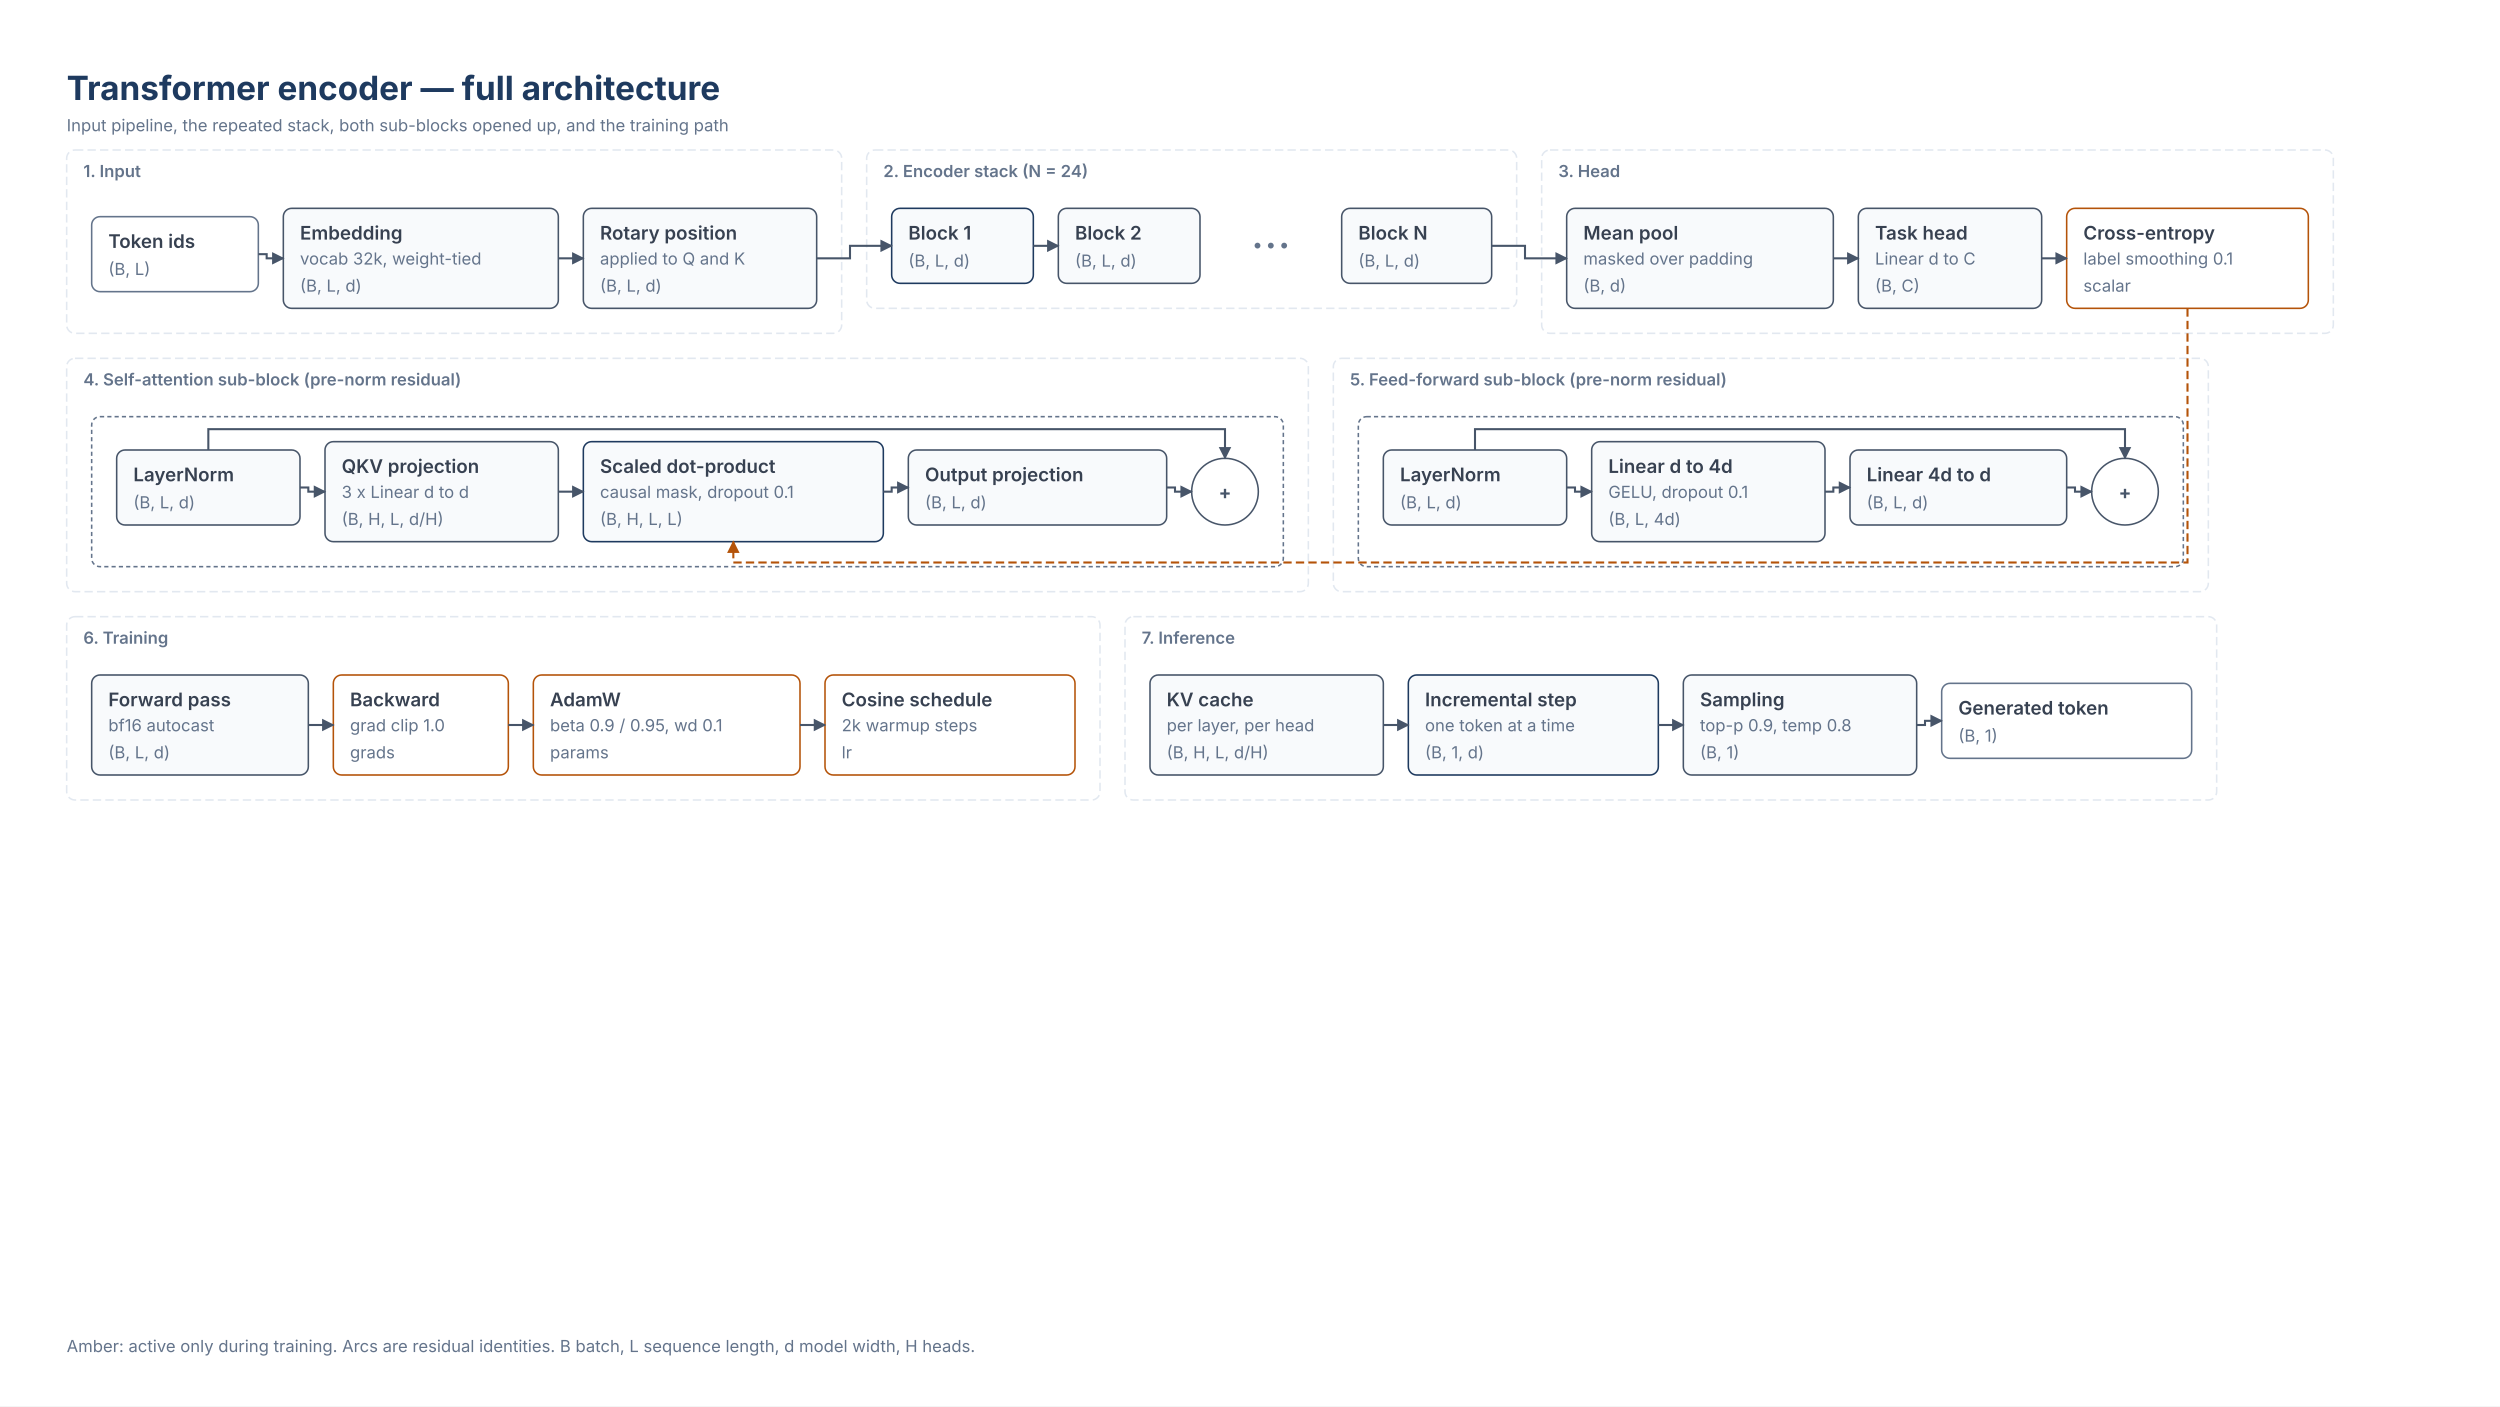
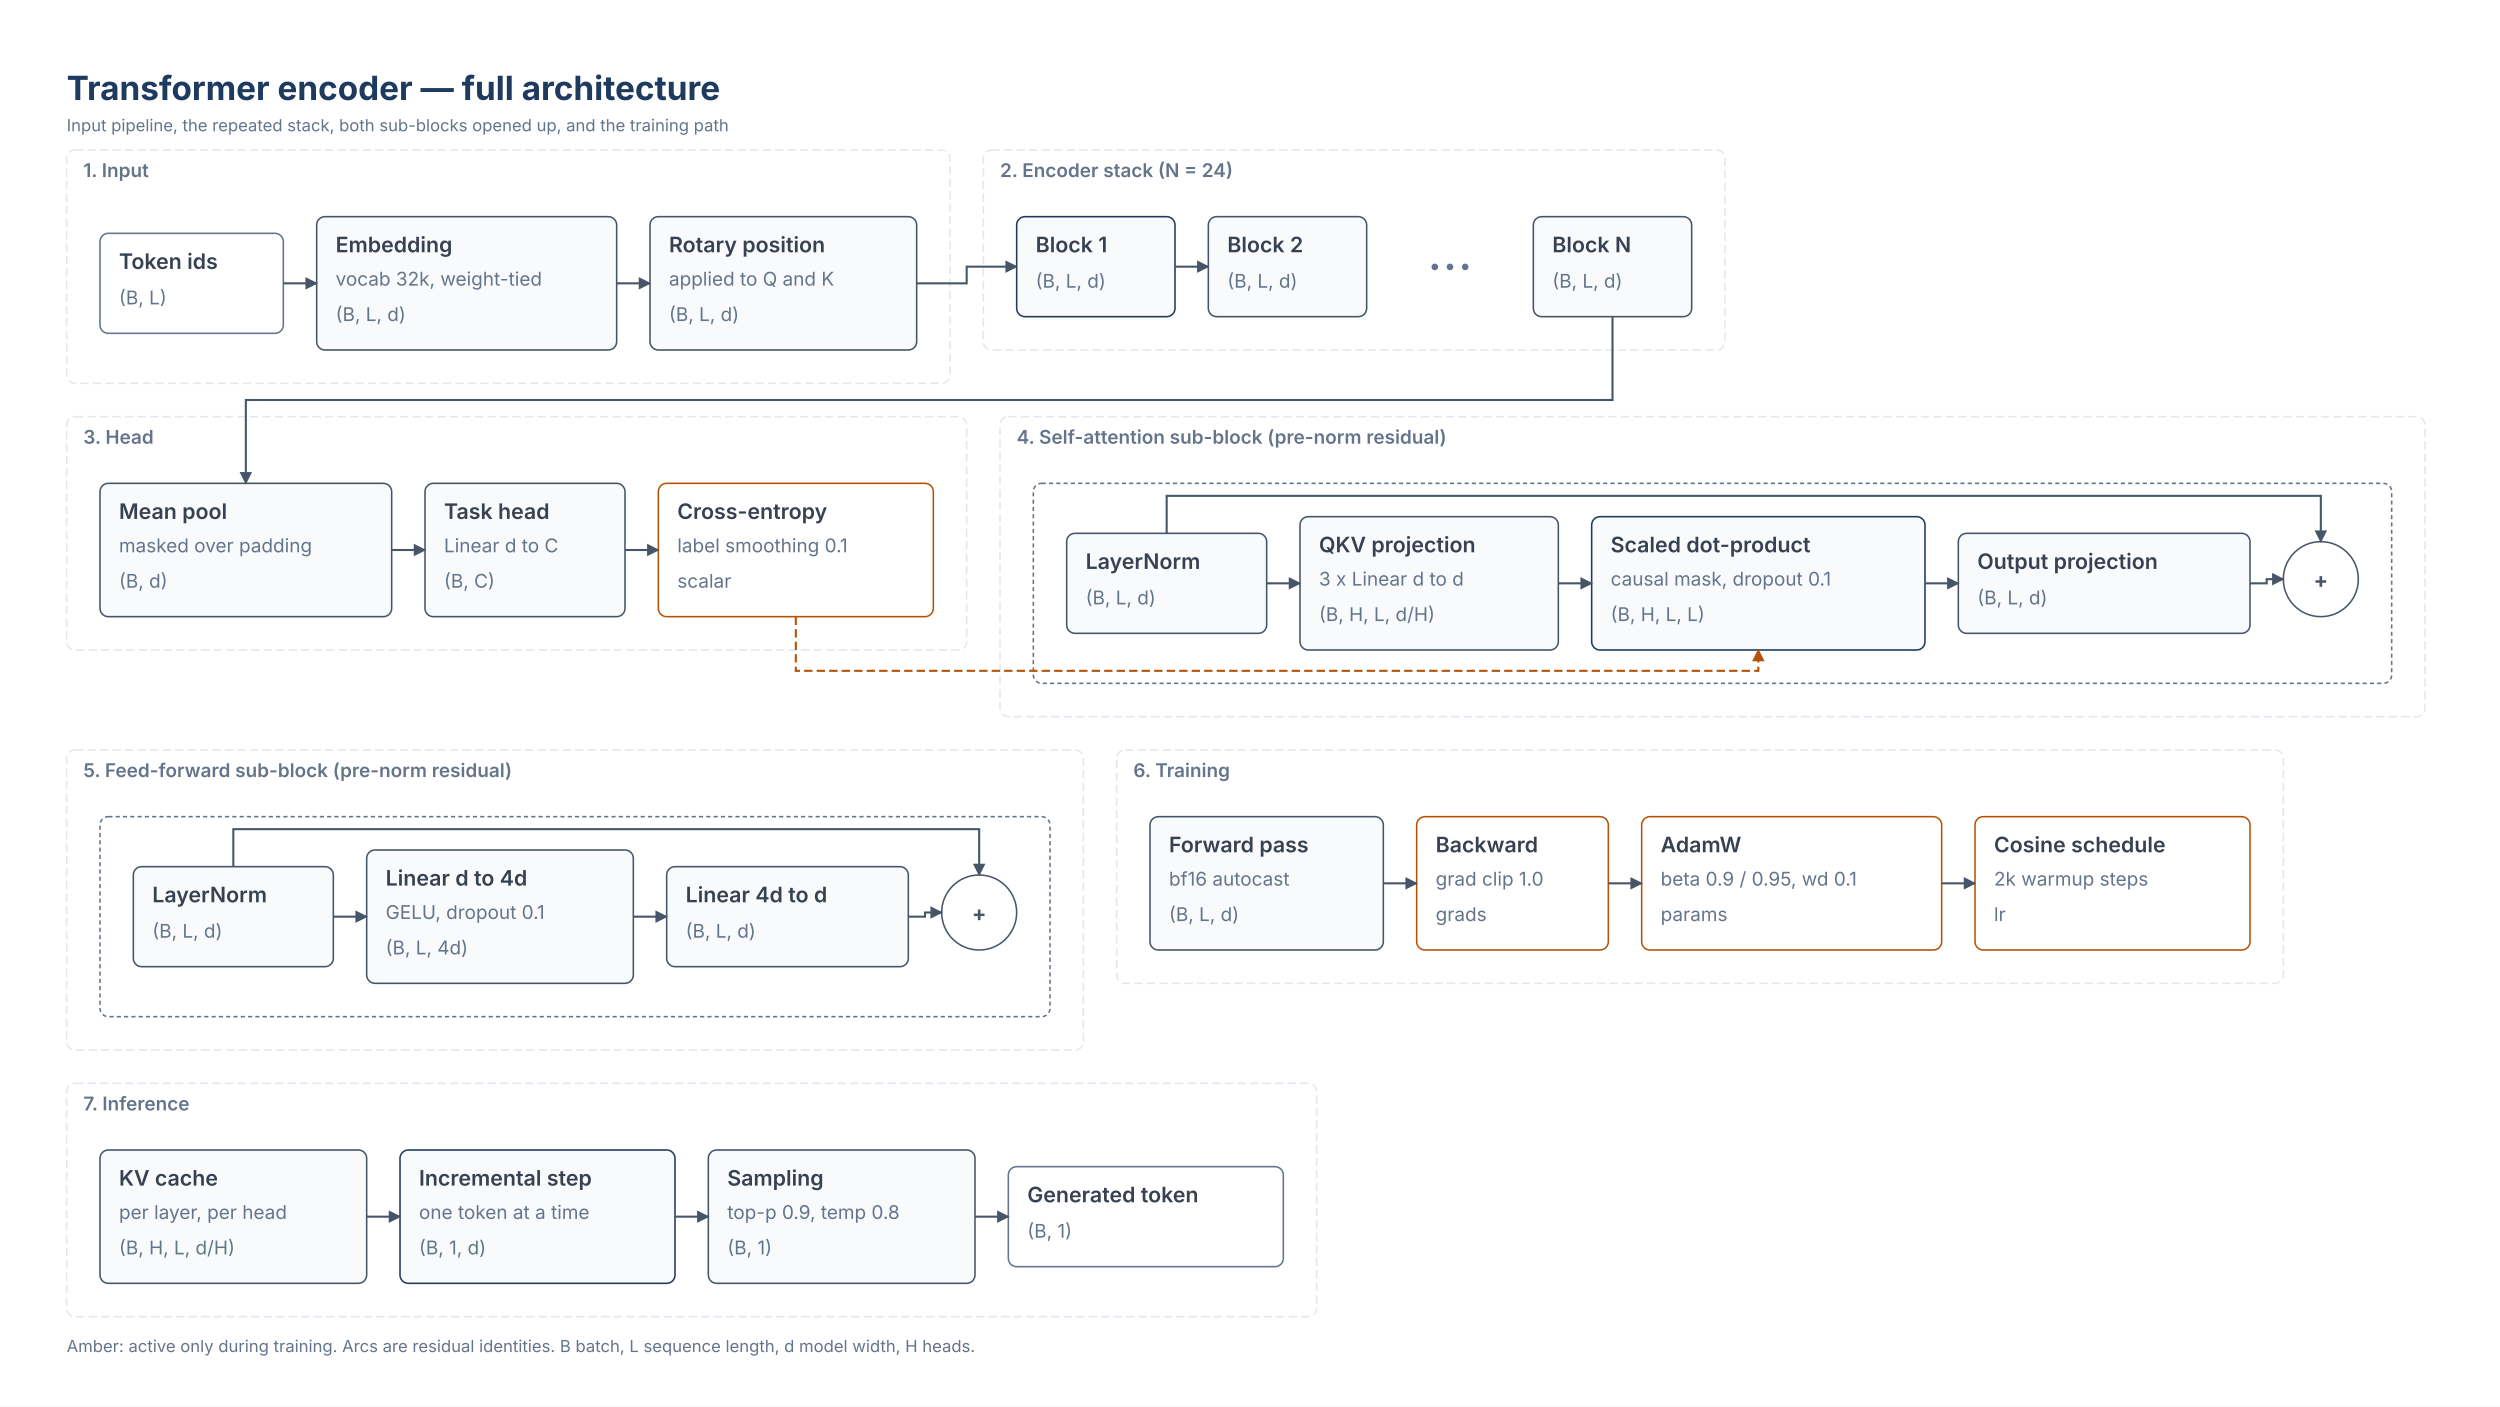
<svg xmlns="http://www.w3.org/2000/svg" viewBox="0 0 2400 1350" font-family="Inter, 'DejaVu Sans', 'Liberation Sans', Arial, sans-serif">
  <rect x="0" y="0" width="2400" height="1350" fill="#ffffff" />
  <text x="64" y="96" font-size="32" font-weight="700" fill="#1e3a5f">Transformer encoder — full architecture</text>
  <text x="64" y="126" font-size="16" fill="#64748b">Input pipeline, the repeated stack, both sub-blocks opened up, and the training path</text>
-   <rect x="64" y="144" width="744" height="176" rx="8" fill="none" stroke="#e2e8f0" stroke-width="1.5" stroke-dasharray="8 4" />
-   <text x="80" y="170" font-size="16" font-weight="600" fill="#64748b">1. Input</text>
+   <rect x="64" y="144" width="848" height="224" rx="8" fill="none" stroke="#e2e8f0" stroke-width="1.5" stroke-dasharray="8 4" />
+   <text x="80" y="170" font-size="18.2" font-weight="600" fill="#64748b">1. Input</text>
  <g data-pptx-role="group" data-node-id="in-tok">
-     <rect x="88" y="208" width="160" height="72" rx="8" fill="#ffffff" stroke="#64748b" stroke-width="1.5" />
-     <text x="104" y="238" font-size="18" font-weight="600" fill="#374151">Token ids</text>
-     <text x="104" y="264" font-size="16" fill="#64748b">(B, L)</text>
+     <rect x="96" y="224" width="176" height="96" rx="8" fill="#ffffff" stroke="#64748b" stroke-width="1.5" />
+     <text x="114.2" y="258.2" font-size="20.5" font-weight="600" fill="#374151">Token ids</text>
+     <text x="114.2" y="292.2" font-size="18.2" fill="#64748b">(B, L)</text>
  </g>
  <g data-pptx-role="group" data-node-id="in-emb">
-     <rect x="272" y="200" width="264" height="96" rx="8" fill="#f8fafc" stroke="#475569" stroke-width="1.5" />
-     <text x="288" y="230" font-size="18" font-weight="600" fill="#374151">Embedding</text>
-     <text x="288" y="254" font-size="16" font-weight="400" fill="#64748b">vocab 32k, weight-tied</text>
-     <text x="288" y="280" font-size="16" fill="#64748b">(B, L, d)</text>
+     <rect x="304" y="208" width="288" height="128" rx="8" fill="#f8fafc" stroke="#475569" stroke-width="1.5" />
+     <text x="322.2" y="242.2" font-size="20.5" font-weight="600" fill="#374151">Embedding</text>
+     <text x="322.2" y="274.2" font-size="18.2" font-weight="400" fill="#64748b">vocab 32k, weight-tied</text>
+     <text x="322.2" y="308.2" font-size="18.2" fill="#64748b">(B, L, d)</text>
  </g>
  <g data-pptx-role="group" data-node-id="in-pos">
-     <rect x="560" y="200" width="224" height="96" rx="8" fill="#f8fafc" stroke="#475569" stroke-width="1.5" />
-     <text x="576" y="230" font-size="18" font-weight="600" fill="#374151">Rotary position</text>
-     <text x="576" y="254" font-size="16" font-weight="400" fill="#64748b">applied to Q and K</text>
-     <text x="576" y="280" font-size="16" fill="#64748b">(B, L, d)</text>
-   </g>
-   <rect x="832" y="144" width="624" height="152" rx="8" fill="none" stroke="#e2e8f0" stroke-width="1.5" stroke-dasharray="8 4" />
-   <text x="848" y="170" font-size="16" font-weight="600" fill="#64748b">2. Encoder stack  (N = 24)</text>
+     <rect x="624" y="208" width="256" height="128" rx="8" fill="#f8fafc" stroke="#475569" stroke-width="1.5" />
+     <text x="642.2" y="242.2" font-size="20.5" font-weight="600" fill="#374151">Rotary position</text>
+     <text x="642.2" y="274.2" font-size="18.2" font-weight="400" fill="#64748b">applied to Q and K</text>
+     <text x="642.2" y="308.2" font-size="18.2" fill="#64748b">(B, L, d)</text>
+   </g>
+   <rect x="944" y="144" width="712" height="192" rx="8" fill="none" stroke="#e2e8f0" stroke-width="1.5" stroke-dasharray="8 4" />
+   <text x="960" y="170" font-size="18.2" font-weight="600" fill="#64748b">2. Encoder stack  (N = 24)</text>
  <g data-pptx-role="group" data-node-id="stack-b1">
-     <rect x="856" y="200" width="136" height="72" rx="8" fill="#f8fafc" stroke="#1e3a5f" stroke-width="1.5" />
-     <text x="872" y="230" font-size="18" font-weight="600" fill="#374151">Block 1</text>
-     <text x="872" y="256" font-size="16" fill="#64748b">(B, L, d)</text>
+     <rect x="976" y="208" width="152" height="96" rx="8" fill="#f8fafc" stroke="#1e3a5f" stroke-width="1.5" />
+     <text x="994.2" y="242.2" font-size="20.5" font-weight="600" fill="#374151">Block 1</text>
+     <text x="994.2" y="276.2" font-size="18.2" fill="#64748b">(B, L, d)</text>
  </g>
  <g data-pptx-role="group" data-node-id="stack-b2">
-     <rect x="1016" y="200" width="136" height="72" rx="8" fill="#f8fafc" stroke="#475569" stroke-width="1.5" />
-     <text x="1032" y="230" font-size="18" font-weight="600" fill="#374151">Block 2</text>
-     <text x="1032" y="256" font-size="16" fill="#64748b">(B, L, d)</text>
+     <rect x="1160" y="208" width="152" height="96" rx="8" fill="#f8fafc" stroke="#475569" stroke-width="1.5" />
+     <text x="1178.2" y="242.2" font-size="20.5" font-weight="600" fill="#374151">Block 2</text>
+     <text x="1178.2" y="276.2" font-size="18.2" fill="#64748b">(B, L, d)</text>
  </g>
  <g data-pptx-role="group" data-node-id="stack-rep">
-     <rect x="1176" y="200" width="88" height="64" fill="#ffffff" stroke="none" />
-     <text x="1220" y="241" text-anchor="middle" font-size="18" font-weight="700" fill="#64748b">• • •</text>
+     <rect x="1344" y="216" width="96" height="72" fill="#ffffff" stroke="none" />
+     <text x="1392" y="262.2" text-anchor="middle" font-size="20.5" font-weight="700" fill="#64748b">• • •</text>
  </g>
  <g data-pptx-role="group" data-node-id="stack-bn">
-     <rect x="1288" y="200" width="144" height="72" rx="8" fill="#f8fafc" stroke="#475569" stroke-width="1.5" />
-     <text x="1304" y="230" font-size="18" font-weight="600" fill="#374151">Block N</text>
-     <text x="1304" y="256" font-size="16" fill="#64748b">(B, L, d)</text>
-   </g>
-   <rect x="1480" y="144" width="760" height="176" rx="8" fill="none" stroke="#e2e8f0" stroke-width="1.5" stroke-dasharray="8 4" />
-   <text x="1496" y="170" font-size="16" font-weight="600" fill="#64748b">3. Head</text>
+     <rect x="1472" y="208" width="152" height="96" rx="8" fill="#f8fafc" stroke="#475569" stroke-width="1.5" />
+     <text x="1490.2" y="242.2" font-size="20.5" font-weight="600" fill="#374151">Block N</text>
+     <text x="1490.2" y="276.2" font-size="18.2" fill="#64748b">(B, L, d)</text>
+   </g>
+   <rect x="64" y="400" width="864" height="224" rx="8" fill="none" stroke="#e2e8f0" stroke-width="1.5" stroke-dasharray="8 4" />
+   <text x="80" y="426" font-size="18.2" font-weight="600" fill="#64748b">3. Head</text>
  <g data-pptx-role="group" data-node-id="head-pool">
-     <rect x="1504" y="200" width="256" height="96" rx="8" fill="#f8fafc" stroke="#475569" stroke-width="1.5" />
-     <text x="1520" y="230" font-size="18" font-weight="600" fill="#374151">Mean pool</text>
-     <text x="1520" y="254" font-size="16" font-weight="400" fill="#64748b">masked over padding</text>
-     <text x="1520" y="280" font-size="16" fill="#64748b">(B, d)</text>
+     <rect x="96" y="464" width="280" height="128" rx="8" fill="#f8fafc" stroke="#475569" stroke-width="1.5" />
+     <text x="114.2" y="498.2" font-size="20.5" font-weight="600" fill="#374151">Mean pool</text>
+     <text x="114.2" y="530.2" font-size="18.2" font-weight="400" fill="#64748b">masked over padding</text>
+     <text x="114.2" y="564.2" font-size="18.2" fill="#64748b">(B, d)</text>
  </g>
  <g data-pptx-role="group" data-node-id="head-proj">
-     <rect x="1784" y="200" width="176" height="96" rx="8" fill="#f8fafc" stroke="#475569" stroke-width="1.5" />
-     <text x="1800" y="230" font-size="18" font-weight="600" fill="#374151">Task head</text>
-     <text x="1800" y="254" font-size="16" font-weight="400" fill="#64748b">Linear d to C</text>
-     <text x="1800" y="280" font-size="16" fill="#64748b">(B, C)</text>
+     <rect x="408" y="464" width="192" height="128" rx="8" fill="#f8fafc" stroke="#475569" stroke-width="1.5" />
+     <text x="426.2" y="498.2" font-size="20.5" font-weight="600" fill="#374151">Task head</text>
+     <text x="426.2" y="530.2" font-size="18.2" font-weight="400" fill="#64748b">Linear d to C</text>
+     <text x="426.2" y="564.2" font-size="18.2" fill="#64748b">(B, C)</text>
  </g>
  <g data-pptx-role="group" data-node-id="head-loss">
-     <rect x="1984" y="200" width="232" height="96" rx="8" fill="#ffffff" stroke="#b45309" stroke-width="1.5" />
-     <text x="2000" y="230" font-size="18" font-weight="600" fill="#374151">Cross-entropy</text>
-     <text x="2000" y="254" font-size="16" font-weight="400" fill="#64748b">label smoothing 0.1</text>
-     <text x="2000" y="280" font-size="16" fill="#64748b">scalar</text>
-   </g>
-   <rect x="64" y="344" width="1192" height="224" rx="8" fill="none" stroke="#e2e8f0" stroke-width="1.5" stroke-dasharray="8 4" />
-   <text x="80" y="370" font-size="16" font-weight="600" fill="#64748b">4. Self-attention sub-block  (pre-norm residual)</text>
-   <rect x="88" y="400" width="1144" height="144" rx="8" fill="none" stroke="#64748b" stroke-width="1.5" stroke-dasharray="4 3" />
+     <rect x="632" y="464" width="264" height="128" rx="8" fill="#ffffff" stroke="#b45309" stroke-width="1.5" />
+     <text x="650.2" y="498.2" font-size="20.5" font-weight="600" fill="#374151">Cross-entropy</text>
+     <text x="650.2" y="530.2" font-size="18.2" font-weight="400" fill="#64748b">label smoothing 0.1</text>
+     <text x="650.2" y="564.2" font-size="18.2" fill="#64748b">scalar</text>
+   </g>
+   <rect x="960" y="400" width="1368" height="288" rx="8" fill="none" stroke="#e2e8f0" stroke-width="1.5" stroke-dasharray="8 4" />
+   <text x="976" y="426" font-size="18.2" font-weight="600" fill="#64748b">4. Self-attention sub-block  (pre-norm residual)</text>
+   <rect x="992" y="464" width="1304" height="192" rx="8" fill="none" stroke="#64748b" stroke-width="1.5" stroke-dasharray="4 3" />
  <g data-pptx-role="group" data-node-id="attn-g-ln1">
-     <rect x="112" y="432" width="176" height="72" rx="8" fill="#f8fafc" stroke="#475569" stroke-width="1.5" />
-     <text x="128" y="462" font-size="18" font-weight="600" fill="#374151">LayerNorm</text>
-     <text x="128" y="488" font-size="16" fill="#64748b">(B, L, d)</text>
+     <rect x="1024" y="512" width="192" height="96" rx="8" fill="#f8fafc" stroke="#475569" stroke-width="1.5" />
+     <text x="1042.2" y="546.2" font-size="20.5" font-weight="600" fill="#374151">LayerNorm</text>
+     <text x="1042.2" y="580.2" font-size="18.2" fill="#64748b">(B, L, d)</text>
  </g>
  <g data-pptx-role="group" data-node-id="attn-g-qkv">
-     <rect x="312" y="424" width="224" height="96" rx="8" fill="#f8fafc" stroke="#475569" stroke-width="1.5" />
-     <text x="328" y="454" font-size="18" font-weight="600" fill="#374151">QKV projection</text>
-     <text x="328" y="478" font-size="16" font-weight="400" fill="#64748b">3 x Linear d to d</text>
-     <text x="328" y="504" font-size="16" fill="#64748b">(B, H, L, d/H)</text>
+     <rect x="1248" y="496" width="248" height="128" rx="8" fill="#f8fafc" stroke="#475569" stroke-width="1.5" />
+     <text x="1266.2" y="530.2" font-size="20.5" font-weight="600" fill="#374151">QKV projection</text>
+     <text x="1266.2" y="562.2" font-size="18.2" font-weight="400" fill="#64748b">3 x Linear d to d</text>
+     <text x="1266.2" y="596.2" font-size="18.2" fill="#64748b">(B, H, L, d/H)</text>
  </g>
  <g data-pptx-role="group" data-node-id="attn-g-sdp">
-     <rect x="560" y="424" width="288" height="96" rx="8" fill="#f8fafc" stroke="#1e3a5f" stroke-width="1.5" />
-     <text x="576" y="454" font-size="18" font-weight="600" fill="#374151">Scaled dot-product</text>
-     <text x="576" y="478" font-size="16" font-weight="400" fill="#64748b">causal mask, dropout 0.1</text>
-     <text x="576" y="504" font-size="16" fill="#64748b">(B, H, L, L)</text>
+     <rect x="1528" y="496" width="320" height="128" rx="8" fill="#f8fafc" stroke="#1e3a5f" stroke-width="1.5" />
+     <text x="1546.2" y="530.2" font-size="20.5" font-weight="600" fill="#374151">Scaled dot-product</text>
+     <text x="1546.2" y="562.2" font-size="18.2" font-weight="400" fill="#64748b">causal mask, dropout 0.1</text>
+     <text x="1546.2" y="596.2" font-size="18.2" fill="#64748b">(B, H, L, L)</text>
  </g>
  <g data-pptx-role="group" data-node-id="attn-g-out">
-     <rect x="872" y="432" width="248" height="72" rx="8" fill="#f8fafc" stroke="#475569" stroke-width="1.5" />
-     <text x="888" y="462" font-size="18" font-weight="600" fill="#374151">Output projection</text>
-     <text x="888" y="488" font-size="16" fill="#64748b">(B, L, d)</text>
+     <rect x="1880" y="512" width="280" height="96" rx="8" fill="#f8fafc" stroke="#475569" stroke-width="1.5" />
+     <text x="1898.2" y="546.2" font-size="20.5" font-weight="600" fill="#374151">Output projection</text>
+     <text x="1898.2" y="580.2" font-size="18.2" fill="#64748b">(B, L, d)</text>
  </g>
  <g data-pptx-role="group" data-node-id="attn-g-add1">
-     <circle cx="1176" cy="472" r="32" fill="#ffffff" stroke="#475569" stroke-width="1.5" />
-     <text x="1176" y="479" text-anchor="middle" font-size="18" font-weight="700" fill="#475569">+</text>
-   </g>
-   <rect x="1280" y="344" width="840" height="224" rx="8" fill="none" stroke="#e2e8f0" stroke-width="1.5" stroke-dasharray="8 4" />
-   <text x="1296" y="370" font-size="16" font-weight="600" fill="#64748b">5. Feed-forward sub-block  (pre-norm residual)</text>
-   <rect x="1304" y="400" width="792" height="144" rx="8" fill="none" stroke="#64748b" stroke-width="1.5" stroke-dasharray="4 3" />
+     <circle cx="2228" cy="556" r="36" fill="#ffffff" stroke="#475569" stroke-width="1.5" />
+     <text x="2228" y="564.2" text-anchor="middle" font-size="20.5" font-weight="700" fill="#475569">+</text>
+   </g>
+   <rect x="64" y="720" width="976" height="288" rx="8" fill="none" stroke="#e2e8f0" stroke-width="1.5" stroke-dasharray="8 4" />
+   <text x="80" y="746" font-size="18.2" font-weight="600" fill="#64748b">5. Feed-forward sub-block  (pre-norm residual)</text>
+   <rect x="96" y="784" width="912" height="192" rx="8" fill="none" stroke="#64748b" stroke-width="1.5" stroke-dasharray="4 3" />
  <g data-pptx-role="group" data-node-id="ffn-g-ln2">
-     <rect x="1328" y="432" width="176" height="72" rx="8" fill="#f8fafc" stroke="#475569" stroke-width="1.5" />
-     <text x="1344" y="462" font-size="18" font-weight="600" fill="#374151">LayerNorm</text>
-     <text x="1344" y="488" font-size="16" fill="#64748b">(B, L, d)</text>
+     <rect x="128" y="832" width="192" height="96" rx="8" fill="#f8fafc" stroke="#475569" stroke-width="1.5" />
+     <text x="146.2" y="866.2" font-size="20.5" font-weight="600" fill="#374151">LayerNorm</text>
+     <text x="146.2" y="900.2" font-size="18.2" fill="#64748b">(B, L, d)</text>
  </g>
  <g data-pptx-role="group" data-node-id="ffn-g-up">
-     <rect x="1528" y="424" width="224" height="96" rx="8" fill="#f8fafc" stroke="#475569" stroke-width="1.5" />
-     <text x="1544" y="454" font-size="18" font-weight="600" fill="#374151">Linear d to 4d</text>
-     <text x="1544" y="478" font-size="16" font-weight="400" fill="#64748b">GELU, dropout 0.1</text>
-     <text x="1544" y="504" font-size="16" fill="#64748b">(B, L, 4d)</text>
+     <rect x="352" y="816" width="256" height="128" rx="8" fill="#f8fafc" stroke="#475569" stroke-width="1.5" />
+     <text x="370.2" y="850.2" font-size="20.5" font-weight="600" fill="#374151">Linear d to 4d</text>
+     <text x="370.2" y="882.2" font-size="18.2" font-weight="400" fill="#64748b">GELU, dropout 0.1</text>
+     <text x="370.2" y="916.2" font-size="18.2" fill="#64748b">(B, L, 4d)</text>
  </g>
  <g data-pptx-role="group" data-node-id="ffn-g-dn">
-     <rect x="1776" y="432" width="208" height="72" rx="8" fill="#f8fafc" stroke="#475569" stroke-width="1.5" />
-     <text x="1792" y="462" font-size="18" font-weight="600" fill="#374151">Linear 4d to d</text>
-     <text x="1792" y="488" font-size="16" fill="#64748b">(B, L, d)</text>
+     <rect x="640" y="832" width="232" height="96" rx="8" fill="#f8fafc" stroke="#475569" stroke-width="1.5" />
+     <text x="658.2" y="866.2" font-size="20.5" font-weight="600" fill="#374151">Linear 4d to d</text>
+     <text x="658.2" y="900.2" font-size="18.2" fill="#64748b">(B, L, d)</text>
  </g>
  <g data-pptx-role="group" data-node-id="ffn-g-add2">
-     <circle cx="2040" cy="472" r="32" fill="#ffffff" stroke="#475569" stroke-width="1.5" />
-     <text x="2040" y="479" text-anchor="middle" font-size="18" font-weight="700" fill="#475569">+</text>
-   </g>
-   <rect x="64" y="592" width="992" height="176" rx="8" fill="none" stroke="#e2e8f0" stroke-width="1.5" stroke-dasharray="8 4" />
-   <text x="80" y="618" font-size="16" font-weight="600" fill="#64748b">6. Training</text>
+     <circle cx="940" cy="876" r="36" fill="#ffffff" stroke="#475569" stroke-width="1.5" />
+     <text x="940" y="884.2" text-anchor="middle" font-size="20.5" font-weight="700" fill="#475569">+</text>
+   </g>
+   <rect x="1072" y="720" width="1120" height="224" rx="8" fill="none" stroke="#e2e8f0" stroke-width="1.5" stroke-dasharray="8 4" />
+   <text x="1088" y="746" font-size="18.2" font-weight="600" fill="#64748b">6. Training</text>
  <g data-pptx-role="group" data-node-id="train-fwd">
-     <rect x="88" y="648" width="208" height="96" rx="8" fill="#f8fafc" stroke="#475569" stroke-width="1.5" />
-     <text x="104" y="678" font-size="18" font-weight="600" fill="#374151">Forward pass</text>
-     <text x="104" y="702" font-size="16" font-weight="400" fill="#64748b">bf16 autocast</text>
-     <text x="104" y="728" font-size="16" fill="#64748b">(B, L, d)</text>
+     <rect x="1104" y="784" width="224" height="128" rx="8" fill="#f8fafc" stroke="#475569" stroke-width="1.5" />
+     <text x="1122.2" y="818.2" font-size="20.5" font-weight="600" fill="#374151">Forward pass</text>
+     <text x="1122.2" y="850.2" font-size="18.2" font-weight="400" fill="#64748b">bf16 autocast</text>
+     <text x="1122.2" y="884.2" font-size="18.2" fill="#64748b">(B, L, d)</text>
  </g>
  <g data-pptx-role="group" data-node-id="train-bwd">
-     <rect x="320" y="648" width="168" height="96" rx="8" fill="#ffffff" stroke="#b45309" stroke-width="1.5" />
-     <text x="336" y="678" font-size="18" font-weight="600" fill="#374151">Backward</text>
-     <text x="336" y="702" font-size="16" font-weight="400" fill="#64748b">grad clip 1.0</text>
-     <text x="336" y="728" font-size="16" fill="#64748b">grads</text>
+     <rect x="1360" y="784" width="184" height="128" rx="8" fill="#ffffff" stroke="#b45309" stroke-width="1.5" />
+     <text x="1378.2" y="818.2" font-size="20.5" font-weight="600" fill="#374151">Backward</text>
+     <text x="1378.2" y="850.2" font-size="18.2" font-weight="400" fill="#64748b">grad clip 1.0</text>
+     <text x="1378.2" y="884.2" font-size="18.2" fill="#64748b">grads</text>
  </g>
  <g data-pptx-role="group" data-node-id="train-opt">
-     <rect x="512" y="648" width="256" height="96" rx="8" fill="#ffffff" stroke="#b45309" stroke-width="1.5" />
-     <text x="528" y="678" font-size="18" font-weight="600" fill="#374151">AdamW</text>
-     <text x="528" y="702" font-size="16" font-weight="400" fill="#64748b">beta 0.9 / 0.95, wd 0.1</text>
-     <text x="528" y="728" font-size="16" fill="#64748b">params</text>
+     <rect x="1576" y="784" width="288" height="128" rx="8" fill="#ffffff" stroke="#b45309" stroke-width="1.5" />
+     <text x="1594.2" y="818.2" font-size="20.5" font-weight="600" fill="#374151">AdamW</text>
+     <text x="1594.2" y="850.2" font-size="18.2" font-weight="400" fill="#64748b">beta 0.9 / 0.95, wd 0.1</text>
+     <text x="1594.2" y="884.2" font-size="18.2" fill="#64748b">params</text>
  </g>
  <g data-pptx-role="group" data-node-id="train-sched">
-     <rect x="792" y="648" width="240" height="96" rx="8" fill="#ffffff" stroke="#b45309" stroke-width="1.5" />
-     <text x="808" y="678" font-size="18" font-weight="600" fill="#374151">Cosine schedule</text>
-     <text x="808" y="702" font-size="16" font-weight="400" fill="#64748b">2k warmup steps</text>
-     <text x="808" y="728" font-size="16" fill="#64748b">lr</text>
-   </g>
-   <rect x="1080" y="592" width="1048" height="176" rx="8" fill="none" stroke="#e2e8f0" stroke-width="1.5" stroke-dasharray="8 4" />
-   <text x="1096" y="618" font-size="16" font-weight="600" fill="#64748b">7. Inference</text>
+     <rect x="1896" y="784" width="264" height="128" rx="8" fill="#ffffff" stroke="#b45309" stroke-width="1.5" />
+     <text x="1914.2" y="818.2" font-size="20.5" font-weight="600" fill="#374151">Cosine schedule</text>
+     <text x="1914.2" y="850.2" font-size="18.2" font-weight="400" fill="#64748b">2k warmup steps</text>
+     <text x="1914.2" y="884.2" font-size="18.2" fill="#64748b">lr</text>
+   </g>
+   <rect x="64" y="1040" width="1200" height="224" rx="8" fill="none" stroke="#e2e8f0" stroke-width="1.5" stroke-dasharray="8 4" />
+   <text x="80" y="1066" font-size="18.2" font-weight="600" fill="#64748b">7. Inference</text>
  <g data-pptx-role="group" data-node-id="infer-cache">
-     <rect x="1104" y="648" width="224" height="96" rx="8" fill="#f8fafc" stroke="#475569" stroke-width="1.5" />
-     <text x="1120" y="678" font-size="18" font-weight="600" fill="#374151">KV cache</text>
-     <text x="1120" y="702" font-size="16" font-weight="400" fill="#64748b">per layer, per head</text>
-     <text x="1120" y="728" font-size="16" fill="#64748b">(B, H, L, d/H)</text>
+     <rect x="96" y="1104" width="256" height="128" rx="8" fill="#f8fafc" stroke="#475569" stroke-width="1.5" />
+     <text x="114.2" y="1138.2" font-size="20.5" font-weight="600" fill="#374151">KV cache</text>
+     <text x="114.2" y="1170.2" font-size="18.2" font-weight="400" fill="#64748b">per layer, per head</text>
+     <text x="114.2" y="1204.2" font-size="18.2" fill="#64748b">(B, H, L, d/H)</text>
  </g>
  <g data-pptx-role="group" data-node-id="infer-step">
-     <rect x="1352" y="648" width="240" height="96" rx="8" fill="#f8fafc" stroke="#1e3a5f" stroke-width="1.5" />
-     <text x="1368" y="678" font-size="18" font-weight="600" fill="#374151">Incremental step</text>
-     <text x="1368" y="702" font-size="16" font-weight="400" fill="#64748b">one token at a time</text>
-     <text x="1368" y="728" font-size="16" fill="#64748b">(B, 1, d)</text>
+     <rect x="384" y="1104" width="264" height="128" rx="8" fill="#f8fafc" stroke="#1e3a5f" stroke-width="1.5" />
+     <text x="402.2" y="1138.2" font-size="20.5" font-weight="600" fill="#374151">Incremental step</text>
+     <text x="402.2" y="1170.2" font-size="18.2" font-weight="400" fill="#64748b">one token at a time</text>
+     <text x="402.2" y="1204.2" font-size="18.2" fill="#64748b">(B, 1, d)</text>
  </g>
  <g data-pptx-role="group" data-node-id="infer-samp">
-     <rect x="1616" y="648" width="224" height="96" rx="8" fill="#f8fafc" stroke="#475569" stroke-width="1.5" />
-     <text x="1632" y="678" font-size="18" font-weight="600" fill="#374151">Sampling</text>
-     <text x="1632" y="702" font-size="16" font-weight="400" fill="#64748b">top-p 0.9, temp 0.8</text>
-     <text x="1632" y="728" font-size="16" fill="#64748b">(B, 1)</text>
+     <rect x="680" y="1104" width="256" height="128" rx="8" fill="#f8fafc" stroke="#475569" stroke-width="1.5" />
+     <text x="698.2" y="1138.2" font-size="20.5" font-weight="600" fill="#374151">Sampling</text>
+     <text x="698.2" y="1170.2" font-size="18.2" font-weight="400" fill="#64748b">top-p 0.9, temp 0.8</text>
+     <text x="698.2" y="1204.2" font-size="18.2" fill="#64748b">(B, 1)</text>
  </g>
  <g data-pptx-role="group" data-node-id="infer-out">
-     <rect x="1864" y="656" width="240" height="72" rx="8" fill="#ffffff" stroke="#64748b" stroke-width="1.5" />
-     <text x="1880" y="686" font-size="18" font-weight="600" fill="#374151">Generated token</text>
-     <text x="1880" y="712" font-size="16" fill="#64748b">(B, 1)</text>
+     <rect x="968" y="1120" width="264" height="96" rx="8" fill="#ffffff" stroke="#64748b" stroke-width="1.5" />
+     <text x="986.2" y="1154.2" font-size="20.5" font-weight="600" fill="#374151">Generated token</text>
+     <text x="986.2" y="1188.2" font-size="18.2" fill="#64748b">(B, 1)</text>
  </g>
  <defs>
    <marker id="arrow-line" viewBox="0 0 10 10" refX="9" refY="5" markerWidth="6" markerHeight="6" orient="auto-start-reverse">
      <path d="M 0 0 L 10 5 L 0 10 z" fill="#475569" />
    </marker>
    <marker id="arrow-aux" viewBox="0 0 10 10" refX="9" refY="5" markerWidth="6" markerHeight="6" orient="auto-start-reverse">
      <path d="M 0 0 L 10 5 L 0 10 z" fill="#b45309" />
    </marker>
  </defs>
-   <polyline points="296,696 320,696" fill="none" stroke="#475569" stroke-width="2" data-from="train-fwd" data-to="train-bwd" marker-end="url(#arrow-line)" />
-   <polyline points="488,696 512,696" fill="none" stroke="#475569" stroke-width="2" data-from="train-bwd" data-to="train-opt" marker-end="url(#arrow-line)" />
-   <polyline points="768,696 792,696" fill="none" stroke="#475569" stroke-width="2" data-from="train-opt" data-to="train-sched" marker-end="url(#arrow-line)" />
-   <polyline points="1328,696 1352,696" fill="none" stroke="#475569" stroke-width="2" data-from="infer-cache" data-to="infer-step" marker-end="url(#arrow-line)" />
-   <polyline points="1592,696 1616,696" fill="none" stroke="#475569" stroke-width="2" data-from="infer-step" data-to="infer-samp" marker-end="url(#arrow-line)" />
-   <polyline points="1840,696 1848,696 1848,692 1864,692" fill="none" stroke="#475569" stroke-width="2" data-from="infer-samp" data-to="infer-out" marker-end="url(#arrow-line)" />
-   <polyline points="248,244 256,244 256,248 272,248" fill="none" stroke="#475569" stroke-width="2" data-from="in-tok" data-to="in-emb" marker-end="url(#arrow-line)" />
-   <polyline points="536,248 560,248" fill="none" stroke="#475569" stroke-width="2" data-from="in-emb" data-to="in-pos" marker-end="url(#arrow-line)" />
-   <polyline points="784,248 816,248 816,236 856,236" fill="none" stroke="#475569" stroke-width="2" data-from="in-pos" data-to="stack-b1" marker-end="url(#arrow-line)" />
-   <polyline points="992,236 1016,236" fill="none" stroke="#475569" stroke-width="2" data-from="stack-b1" data-to="stack-b2" marker-end="url(#arrow-line)" />
-   <polyline points="1432,236 1464,236 1464,248 1504,248" fill="none" stroke="#475569" stroke-width="2" data-from="stack-bn" data-to="head-pool" marker-end="url(#arrow-line)" />
-   <polyline points="1760,248 1784,248" fill="none" stroke="#475569" stroke-width="2" data-from="head-pool" data-to="head-proj" marker-end="url(#arrow-line)" />
-   <polyline points="1960,248 1984,248" fill="none" stroke="#475569" stroke-width="2" data-from="head-proj" data-to="head-loss" marker-end="url(#arrow-line)" />
-   <polyline points="288,468 296,468 296,472 312,472" fill="none" stroke="#475569" stroke-width="2" data-from="attn-g-ln1" data-to="attn-g-qkv" marker-end="url(#arrow-line)" />
-   <polyline points="536,472 560,472" fill="none" stroke="#475569" stroke-width="2" data-from="attn-g-qkv" data-to="attn-g-sdp" marker-end="url(#arrow-line)" />
-   <polyline points="848,472 856,472 856,468 872,468" fill="none" stroke="#475569" stroke-width="2" data-from="attn-g-sdp" data-to="attn-g-out" marker-end="url(#arrow-line)" />
-   <polyline points="1120,468 1128,468 1128,472 1144,472" fill="none" stroke="#475569" stroke-width="2" data-from="attn-g-out" data-to="attn-g-add1" marker-end="url(#arrow-line)" />
-   <polyline points="1504,468 1512,468 1512,472 1528,472" fill="none" stroke="#475569" stroke-width="2" data-from="ffn-g-ln2" data-to="ffn-g-up" marker-end="url(#arrow-line)" />
-   <polyline points="1752,472 1760,472 1760,468 1776,468" fill="none" stroke="#475569" stroke-width="2" data-from="ffn-g-up" data-to="ffn-g-dn" marker-end="url(#arrow-line)" />
-   <polyline points="1984,468 1992,468 1992,472 2008,472" fill="none" stroke="#475569" stroke-width="2" data-from="ffn-g-dn" data-to="ffn-g-add2" marker-end="url(#arrow-line)" />
-   <polyline points="200,432 200,412 1176,412 1176,440" fill="none" stroke="#475569" stroke-width="2" data-from="attn-g-ln1" data-to="attn-g-add1" marker-end="url(#arrow-line)" />
-   <polyline points="1416,432 1416,412 2040,412 2040,440" fill="none" stroke="#475569" stroke-width="2" data-from="ffn-g-ln2" data-to="ffn-g-add2" marker-end="url(#arrow-line)" />
-   <polyline points="2100,296 2100,540 704,540 704,520" fill="none" stroke="#b45309" stroke-width="2" stroke-dasharray="8 4" data-from="head-loss" data-to="attn-g-sdp" marker-end="url(#arrow-aux)" />
+   <polyline points="1328,848 1360,848" fill="none" stroke="#475569" stroke-width="2" data-from="train-fwd" data-to="train-bwd" marker-end="url(#arrow-line)" />
+   <polyline points="1544,848 1576,848" fill="none" stroke="#475569" stroke-width="2" data-from="train-bwd" data-to="train-opt" marker-end="url(#arrow-line)" />
+   <polyline points="1864,848 1896,848" fill="none" stroke="#475569" stroke-width="2" data-from="train-opt" data-to="train-sched" marker-end="url(#arrow-line)" />
+   <polyline points="352,1168 384,1168" fill="none" stroke="#475569" stroke-width="2" data-from="infer-cache" data-to="infer-step" marker-end="url(#arrow-line)" />
+   <polyline points="648,1168 680,1168" fill="none" stroke="#475569" stroke-width="2" data-from="infer-step" data-to="infer-samp" marker-end="url(#arrow-line)" />
+   <polyline points="936,1168 968,1168" fill="none" stroke="#475569" stroke-width="2" data-from="infer-samp" data-to="infer-out" marker-end="url(#arrow-line)" />
+   <polyline points="272,272 304,272" fill="none" stroke="#475569" stroke-width="2" data-from="in-tok" data-to="in-emb" marker-end="url(#arrow-line)" />
+   <polyline points="592,272 624,272" fill="none" stroke="#475569" stroke-width="2" data-from="in-emb" data-to="in-pos" marker-end="url(#arrow-line)" />
+   <polyline points="880,272 928,272 928,256 976,256" fill="none" stroke="#475569" stroke-width="2" data-from="in-pos" data-to="stack-b1" marker-end="url(#arrow-line)" />
+   <polyline points="1128,256 1160,256" fill="none" stroke="#475569" stroke-width="2" data-from="stack-b1" data-to="stack-b2" marker-end="url(#arrow-line)" />
+   <polyline points="1548,304 1548,384 236,384 236,464" fill="none" stroke="#475569" stroke-width="2" data-from="stack-bn" data-to="head-pool" marker-end="url(#arrow-line)" />
+   <polyline points="376,528 408,528" fill="none" stroke="#475569" stroke-width="2" data-from="head-pool" data-to="head-proj" marker-end="url(#arrow-line)" />
+   <polyline points="600,528 632,528" fill="none" stroke="#475569" stroke-width="2" data-from="head-proj" data-to="head-loss" marker-end="url(#arrow-line)" />
+   <polyline points="1216,560 1248,560" fill="none" stroke="#475569" stroke-width="2" data-from="attn-g-ln1" data-to="attn-g-qkv" marker-end="url(#arrow-line)" />
+   <polyline points="1496,560 1528,560" fill="none" stroke="#475569" stroke-width="2" data-from="attn-g-qkv" data-to="attn-g-sdp" marker-end="url(#arrow-line)" />
+   <polyline points="1848,560 1880,560" fill="none" stroke="#475569" stroke-width="2" data-from="attn-g-sdp" data-to="attn-g-out" marker-end="url(#arrow-line)" />
+   <polyline points="2160,560 2176,560 2176,556 2192,556" fill="none" stroke="#475569" stroke-width="2" data-from="attn-g-out" data-to="attn-g-add1" marker-end="url(#arrow-line)" />
+   <polyline points="320,880 352,880" fill="none" stroke="#475569" stroke-width="2" data-from="ffn-g-ln2" data-to="ffn-g-up" marker-end="url(#arrow-line)" />
+   <polyline points="608,880 640,880" fill="none" stroke="#475569" stroke-width="2" data-from="ffn-g-up" data-to="ffn-g-dn" marker-end="url(#arrow-line)" />
+   <polyline points="872,880 888,880 888,876 904,876" fill="none" stroke="#475569" stroke-width="2" data-from="ffn-g-dn" data-to="ffn-g-add2" marker-end="url(#arrow-line)" />
+   <polyline points="1120,512 1120,476 2228,476 2228,520" fill="none" stroke="#475569" stroke-width="2" data-from="attn-g-ln1" data-to="attn-g-add1" marker-end="url(#arrow-line)" />
+   <polyline points="224,832 224,796 940,796 940,840" fill="none" stroke="#475569" stroke-width="2" data-from="ffn-g-ln2" data-to="ffn-g-add2" marker-end="url(#arrow-line)" />
+   <polyline points="764,592 764,644 1688,644 1688,624" fill="none" stroke="#b45309" stroke-width="2" stroke-dasharray="8 4" data-from="head-loss" data-to="attn-g-sdp" marker-end="url(#arrow-aux)" />
  <text x="64" y="1298" font-size="16" fill="#64748b">Amber: active only during training. Arcs are residual identities. B batch, L sequence length, d model width, H heads.</text>
</svg>
